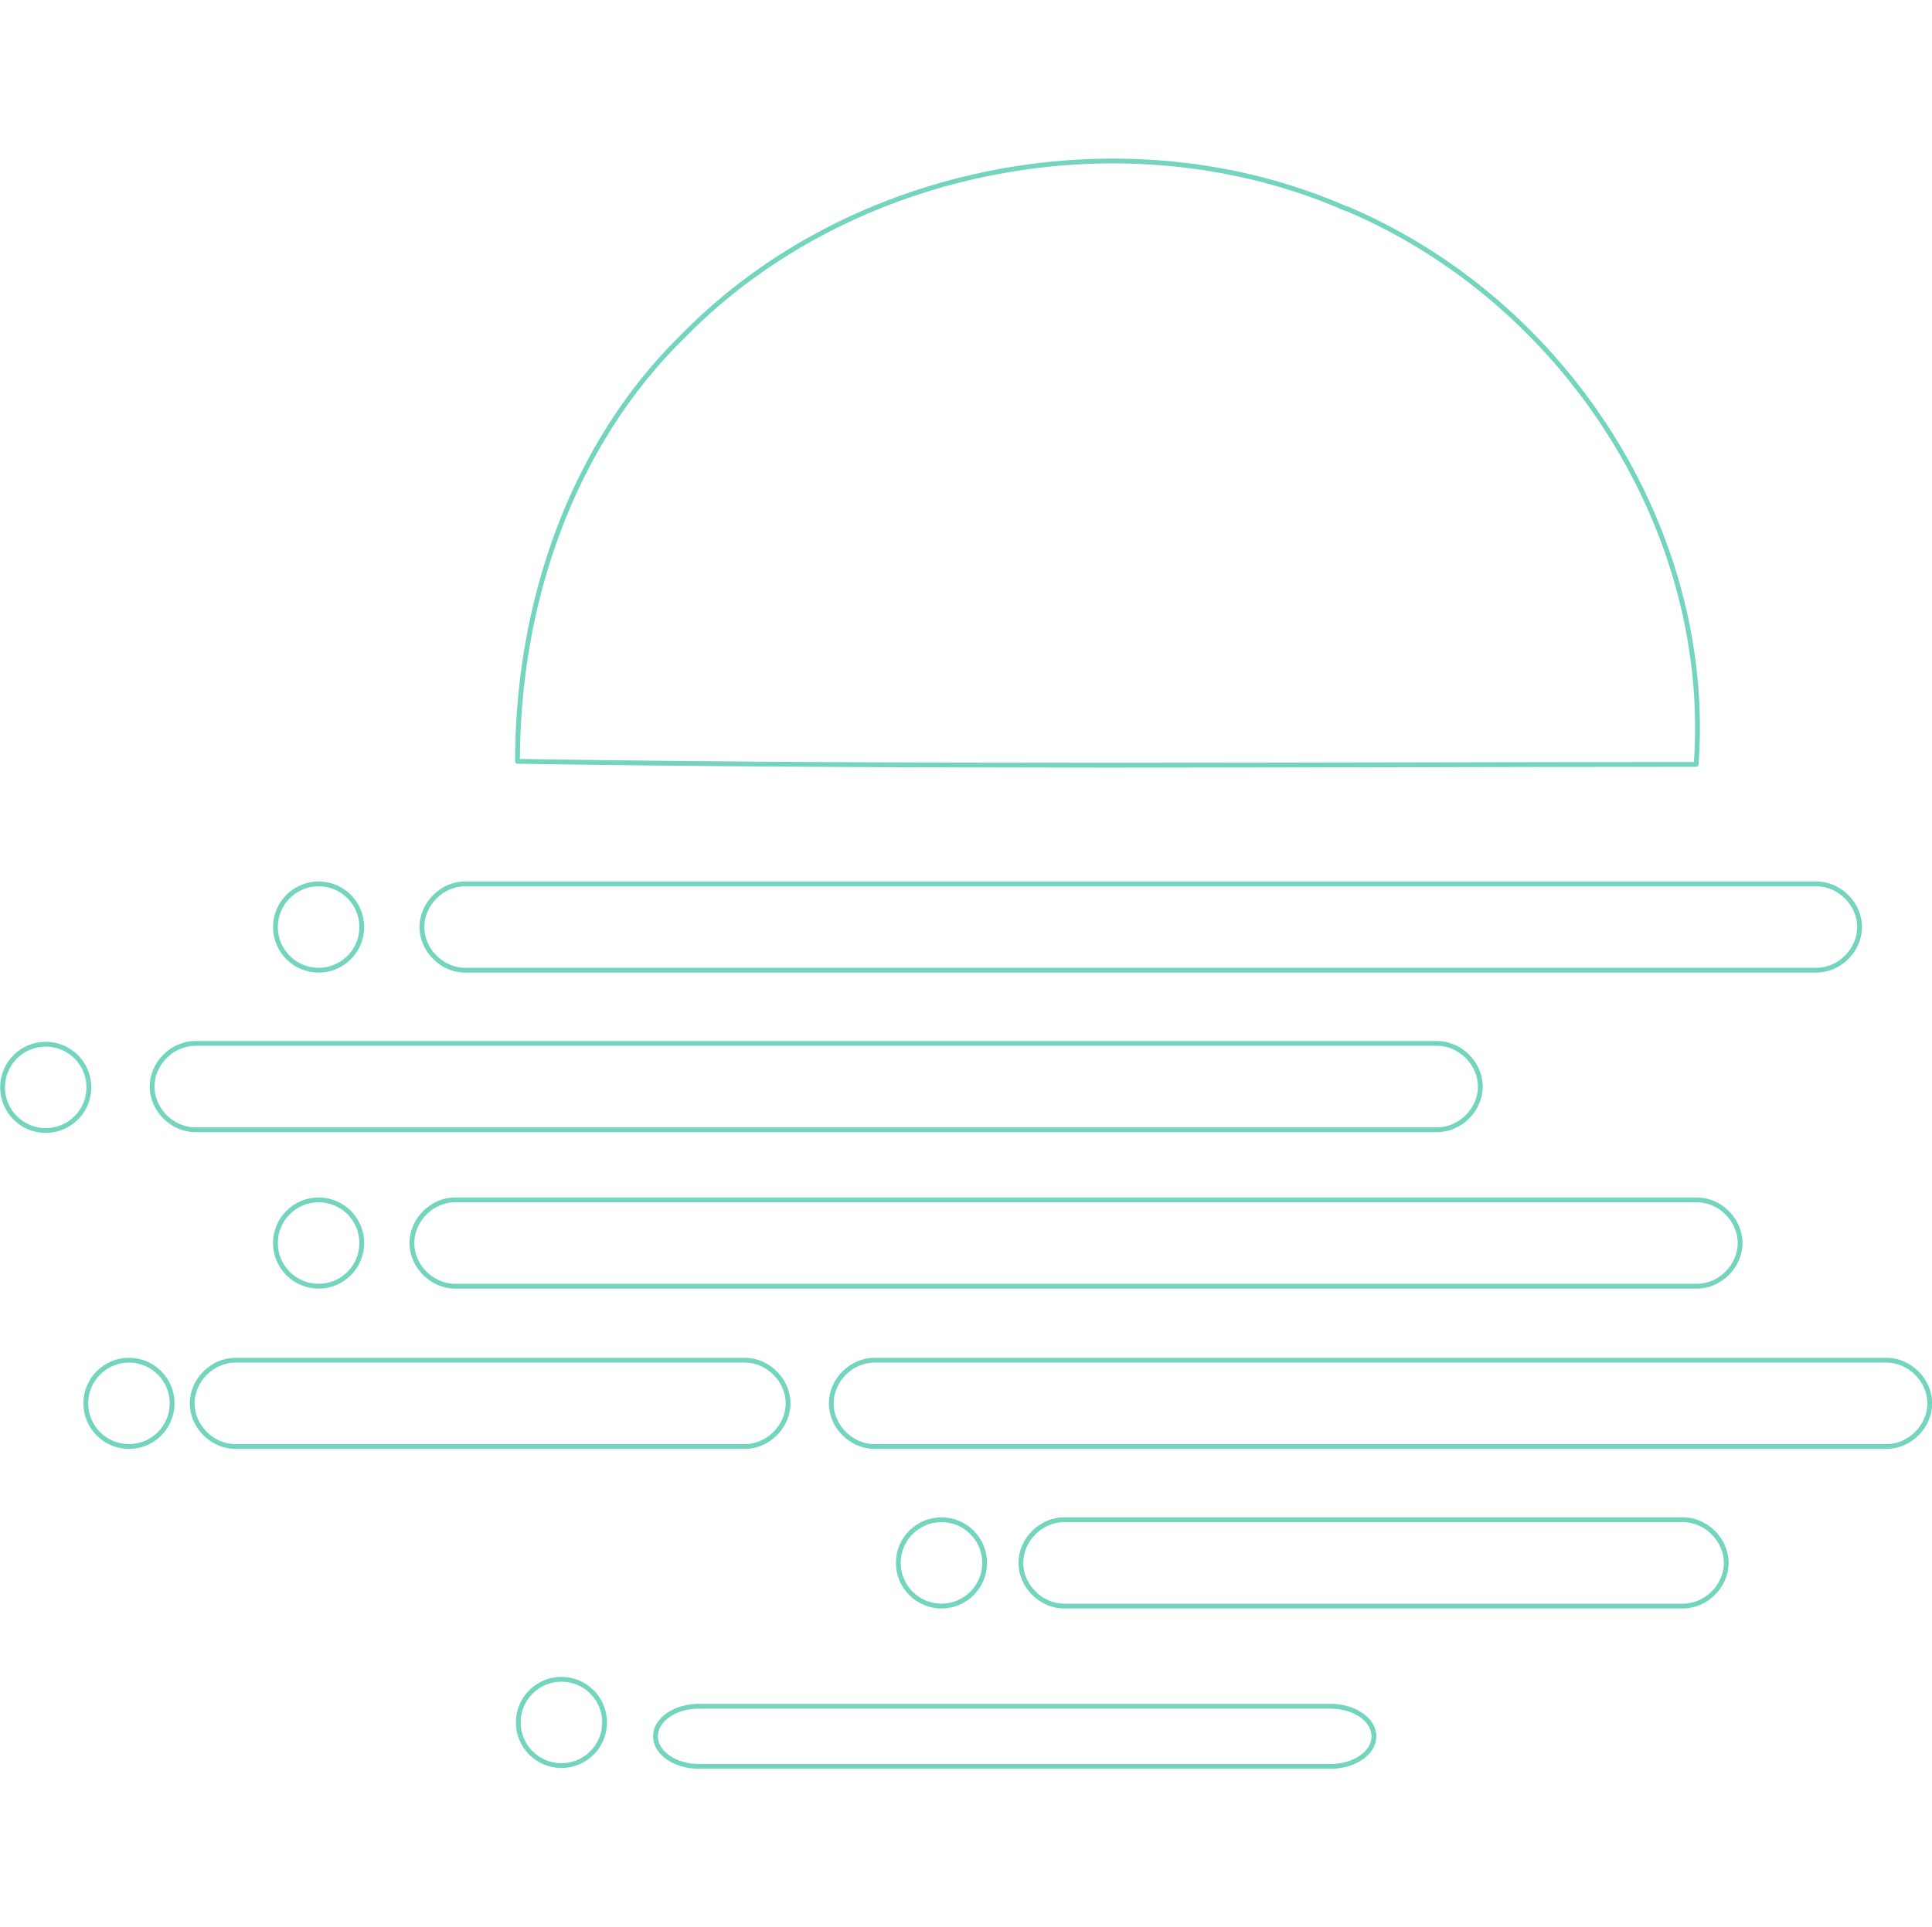
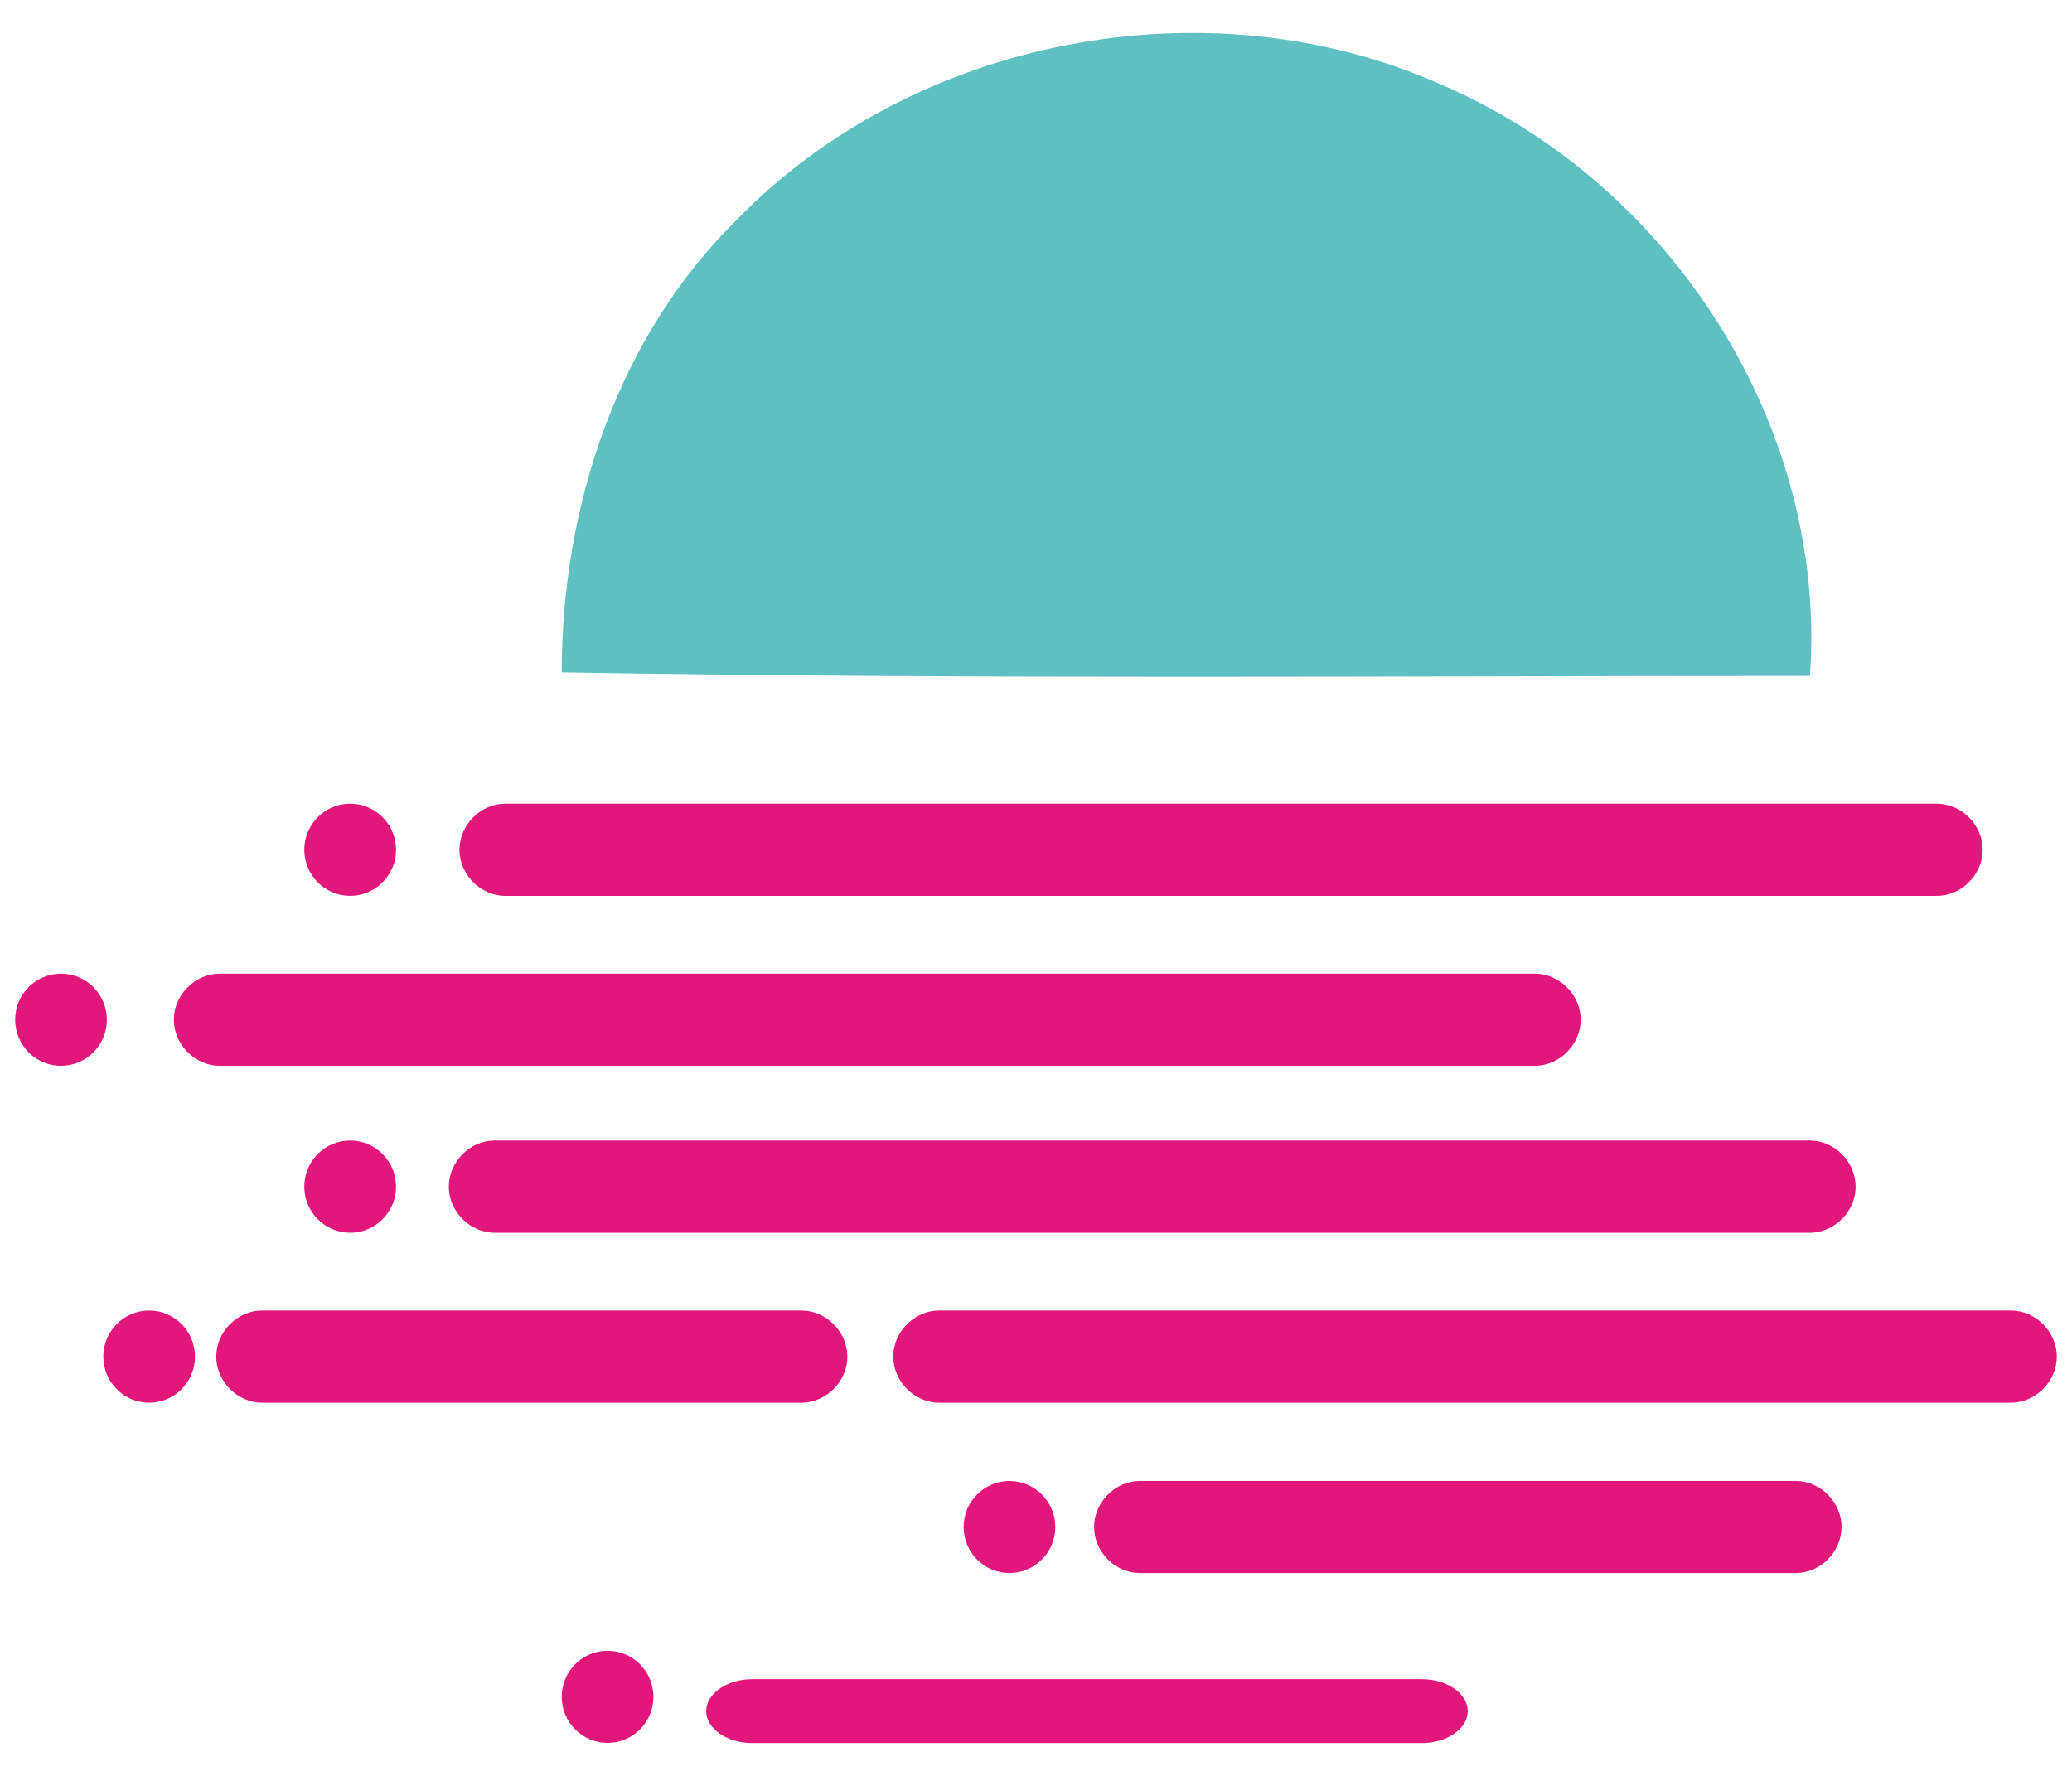
- <svg xmlns="http://www.w3.org/2000/svg" width="100%" height="100%" viewBox="0 0 401 400" version="1.1" xml:space="preserve" style="fill-rule:evenodd;clip-rule:evenodd;stroke-linejoin:round;stroke-miterlimit:2;">
-   <g transform="matrix(1,0,0,1,-1481.5,-14605)">
-     <g transform="matrix(5.66657,0,0,3.22938,42318,2199.47)">
-       <g transform="matrix(0.0282358,0,0,0.0495451,-7206.47,3841.45)">
-         <path d="M1723,2214C1753,2214 1779,2231 1779,2253C1779,2275 1753,2292 1723,2292L903,2292C873,2292 847,2275 847,2253C847,2231 873,2214 903,2214L1723,2214Z" style="fill:none;fill-rule:nonzero;stroke:rgb(116,213,191);stroke-width:6.25px;" />
-         <circle cx="725" cy="2235" r="56" style="fill:none;stroke:rgb(116,213,191);stroke-width:6.25px;" />
-         <circle cx="1218" cy="2028" r="56" style="fill:none;stroke:rgb(116,213,191);stroke-width:6.25px;" />
-         <path d="M2180,1972C2210,1972 2236,1998 2236,2028C2236,2058 2210,2084 2180,2084L1377,2084C1347,2084 1321,2058 1321,2028C1321,1998 1347,1972 1377,1972L2180,1972Z" style="fill:none;fill-rule:nonzero;stroke:rgb(116,213,191);stroke-width:6.25px;" />
-         <circle cx="164" cy="1821" r="56" style="fill:none;stroke:rgb(116,213,191);stroke-width:6.25px;" />
-         <path d="M963,1765C993,1765 1019,1791 1019,1821C1019,1851 993,1877 963,1877L302,1877C272,1877 246,1851 246,1821C246,1791 272,1765 302,1765L963,1765Z" style="fill:none;fill-rule:nonzero;stroke:rgb(116,213,191);stroke-width:6.25px;" />
-         <path d="M2444,1765C2474,1765 2500,1791 2500,1821C2500,1851 2474,1877 2444,1877L1131,1877C1101,1877 1075,1851 1075,1821C1075,1791 1101,1765 1131,1765L2444,1765Z" style="fill:none;fill-rule:nonzero;stroke:rgb(116,213,191);stroke-width:6.25px;" />
-         <path d="M2198,1557C2228,1557 2254,1583 2254,1613C2254,1643 2228,1669 2198,1669L587,1669C557,1669 531,1643 531,1613C531,1583 557,1557 587,1557L2198,1557Z" style="fill:none;fill-rule:nonzero;stroke:rgb(116,213,191);stroke-width:6.25px;" />
-         <circle cx="410" cy="1613" r="56" style="fill:none;stroke:rgb(116,213,191);stroke-width:6.25px;" />
-         <path d="M1861,1354C1891,1354 1917,1380 1917,1410C1917,1440 1891,1466 1861,1466L250,1466C220,1466 194,1440 194,1410C194,1380 220,1354 250,1354L1861,1354Z" style="fill:none;fill-rule:nonzero;stroke:rgb(116,213,191);stroke-width:6.25px;" />
-         <circle cx="56" cy="1411" r="56" style="fill:none;stroke:rgb(116,213,191);stroke-width:6.25px;" />
-         <circle cx="410" cy="1203" r="56" style="fill:none;stroke:rgb(116,213,191);stroke-width:6.25px;" />
-         <path d="M2353,1147C2383,1147 2409,1173 2409,1203C2409,1233 2383,1259 2353,1259L600,1259C570,1259 544,1233 544,1203C544,1173 570,1147 600,1147L2353,1147Z" style="fill:none;fill-rule:nonzero;stroke:rgb(116,213,191);stroke-width:6.25px;" />
-         <path d="M1744,271C2029,392 2219,690 2197,992C1687,992 1178,996 668,988C668,785 737,578 884,435C1100,215 1458,146 1743,271L1744,271Z" style="fill:none;fill-rule:nonzero;stroke:rgb(116,213,191);stroke-width:6.25px;" />
-         <rect x="0" y="0" width="2500" height="2500" style="fill:none;" />
-       </g>
-     </g>
-   </g>
+ <svg xmlns="http://www.w3.org/2000/svg" width="28" height="24" viewBox="0 0 28 24" fill="none">
+   <path d="M19.455 1.134C22.6 2.475 24.697 5.781 24.459 9.135C18.836 9.135 13.213 9.183 7.591 9.087C7.591 6.835 8.353 4.535 9.973 2.954C12.356 0.511 16.311 -0.256 19.455 1.134Z" fill="#5FC0C1" />
+   <path d="M19.216 22.693C19.549 22.693 19.835 22.885 19.835 23.125C19.835 23.364 19.549 23.556 19.216 23.556H10.163C9.829 23.556 9.543 23.364 9.543 23.125C9.543 22.885 9.829 22.693 10.163 22.693H19.216Z" fill="#E1177C" />
+   <path d="M8.21 23.554C8.553 23.554 8.83 23.275 8.83 22.931C8.83 22.587 8.553 22.309 8.21 22.309C7.868 22.309 7.591 22.587 7.591 22.931C7.591 23.275 7.868 23.554 8.21 23.554Z" fill="#E1177C" />
+   <path d="M13.641 21.259C13.983 21.259 14.261 20.98 14.261 20.637C14.261 20.293 13.983 20.014 13.641 20.014C13.299 20.014 13.022 20.293 13.022 20.637C13.022 20.98 13.299 21.259 13.641 21.259Z" fill="#E1177C" />
+   <path d="M24.267 20.014C24.601 20.014 24.886 20.301 24.886 20.637C24.886 20.972 24.601 21.259 24.267 21.259H15.404C15.071 21.259 14.785 20.972 14.785 20.637C14.785 20.301 15.071 20.014 15.404 20.014H24.267Z" fill="#E1177C" />
+   <path d="M2.015 18.957C2.357 18.957 2.635 18.678 2.635 18.334C2.635 17.99 2.357 17.711 2.015 17.711C1.673 17.711 1.396 17.99 1.396 18.334C1.396 18.678 1.673 18.957 2.015 18.957Z" fill="#E1177C" />
+   <path d="M10.832 17.711C11.165 17.711 11.451 17.998 11.451 18.334C11.451 18.669 11.165 18.957 10.832 18.957H3.541C3.208 18.957 2.922 18.669 2.922 18.334C2.922 17.998 3.208 17.711 3.541 17.711H10.832Z" fill="#E1177C" />
+   <path d="M27.175 17.711C27.509 17.711 27.795 17.998 27.795 18.334C27.795 18.669 27.509 18.957 27.175 18.957H12.69C12.357 18.957 12.071 18.669 12.071 18.334C12.071 17.998 12.357 17.711 12.69 17.711H27.175Z" fill="#E1177C" />
+   <path d="M24.457 15.414C24.791 15.414 25.076 15.701 25.076 16.037C25.076 16.372 24.791 16.66 24.457 16.66H6.684C6.351 16.66 6.065 16.372 6.065 16.037C6.065 15.701 6.351 15.414 6.684 15.414H24.457Z" fill="#E1177C" />
+   <path d="M4.732 16.66C5.074 16.66 5.352 16.381 5.352 16.037C5.352 15.693 5.074 15.414 4.732 15.414C4.39 15.414 4.112 15.693 4.112 16.037C4.112 16.381 4.39 16.66 4.732 16.66Z" fill="#E1177C" />
+   <path d="M20.741 13.158C21.075 13.158 21.361 13.446 21.361 13.781C21.361 14.116 21.075 14.404 20.741 14.404H2.969C2.635 14.404 2.349 14.116 2.349 13.781C2.349 13.446 2.635 13.158 2.969 13.158H20.741Z" fill="#E1177C" />
+   <path d="M0.825 14.404C1.167 14.404 1.444 14.125 1.444 13.781C1.444 13.437 1.167 13.158 0.825 13.158C0.482 13.158 0.205 13.437 0.205 13.781C0.205 14.125 0.482 14.404 0.825 14.404Z" fill="#E1177C" />
+   <path d="M4.732 12.107C5.074 12.107 5.352 11.828 5.352 11.484C5.352 11.14 5.074 10.861 4.732 10.861C4.39 10.861 4.112 11.14 4.112 11.484C4.112 11.828 4.39 12.107 4.732 12.107Z" fill="#E1177C" />
+   <path d="M26.173 10.861C26.507 10.861 26.793 11.149 26.793 11.484C26.793 11.819 26.507 12.107 26.173 12.107H6.828C6.494 12.107 6.209 11.819 6.209 11.484C6.209 11.149 6.494 10.861 6.828 10.861H26.173Z" fill="#E1177C" />
</svg>
